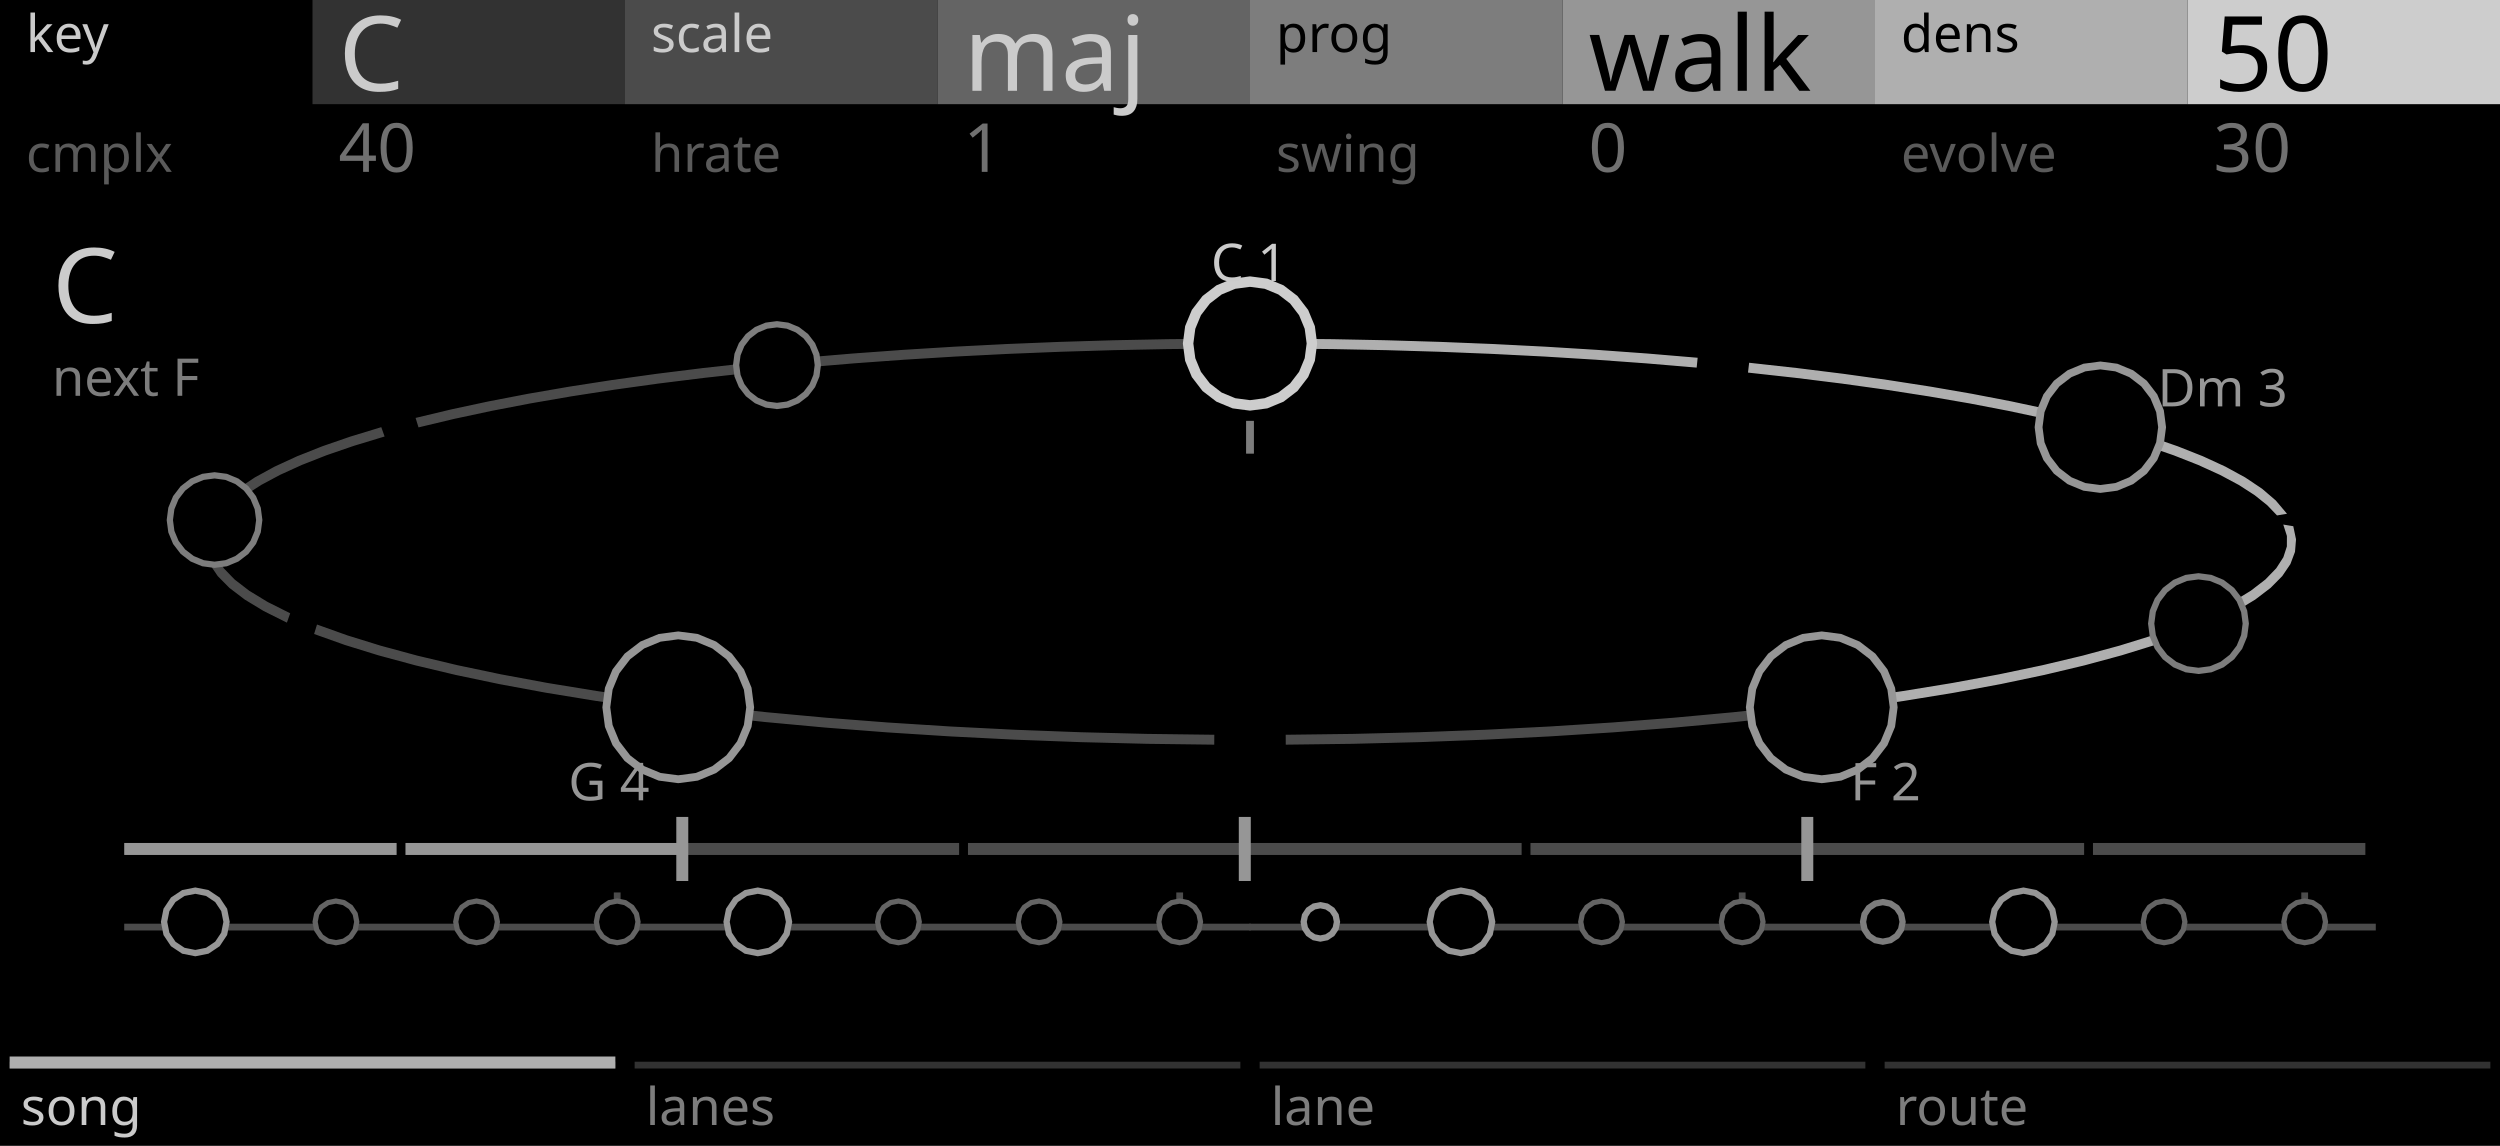
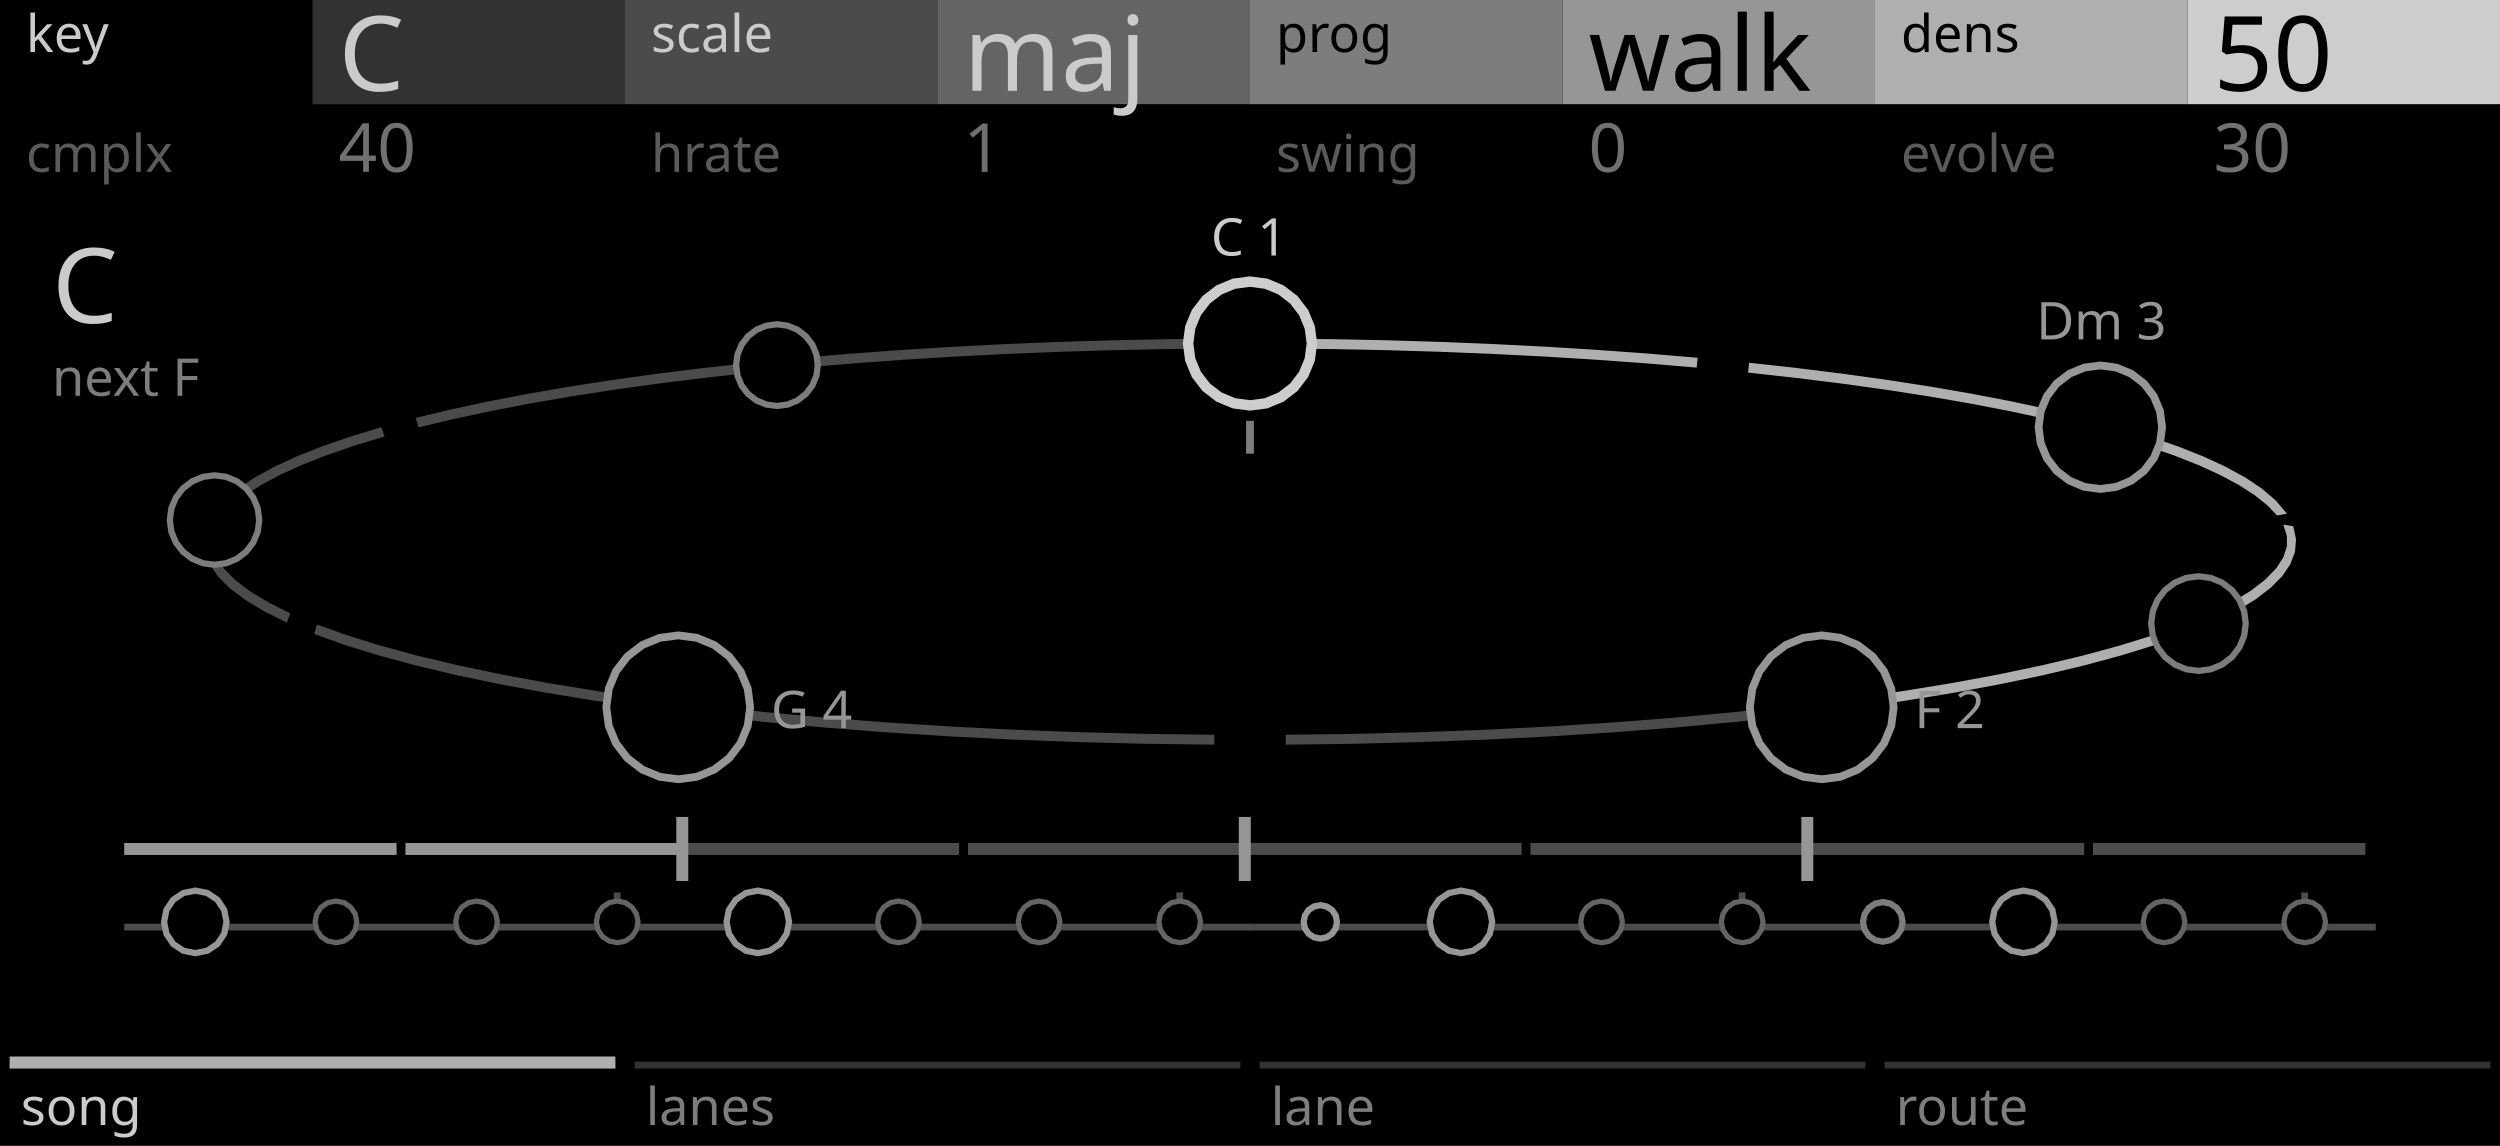
<svg xmlns="http://www.w3.org/2000/svg" width="480" height="220" viewBox="0 0 480 220">
  <g id="preview_canvas">
    <rect x="0" y="0" width="480" height="220" fill="#000000" stroke="none" />
  </g>
  <g id="preview_header">
    <rect x="0" y="0" width="60" height="20" fill="#000000" stroke="none" />
    <rect x="60" y="0" width="60" height="20" fill="#323232" stroke="none" />
    <rect x="120" y="0" width="60" height="20" fill="#4B4B4B" stroke="none" />
    <rect x="180" y="0" width="60" height="20" fill="#646464" stroke="none" />
    <rect x="240" y="0" width="60" height="20" fill="#7D7D7D" stroke="none" />
    <rect x="300" y="0" width="60" height="20" fill="#969696" stroke="none" />
    <rect x="360" y="0" width="60" height="20" fill="#AFAFAF" stroke="none" />
    <rect x="420" y="0" width="60" height="20" fill="#CDCDCD" stroke="none" />
    <text transform="matrix(1 0 0 1 5 10)" fill="#CBCBCB" stroke="none" font-family="UniversNextPro-Light" font-size="10px">key</text>
    <text transform="matrix(1 0 0 1 65 17.44)" fill="#CBCBCB" stroke="none" font-family="UniversNextPro-Light" font-size="20px">C</text>
    <text transform="matrix(1 0 0 1 5 33)" fill="#5A5A5A" stroke="none" font-family="UniversNextPro-Light" font-size="10px">cmplx</text>
    <text transform="matrix(1 0 0 1 65 33)" fill="#707070" stroke="none" font-family="UniversNextPro-Light" font-size="13px">40</text>
    <text transform="matrix(1 0 0 1 125 10)" fill="#CBCBCB" stroke="none" font-family="UniversNextPro-Light" font-size="10px">scale</text>
    <text transform="matrix(1 0 0 1 185 17.44)" fill="#CBCBCB" stroke="none" font-family="UniversNextPro-Light" font-size="20px">maj</text>
    <text transform="matrix(1 0 0 1 125 33)" fill="#5A5A5A" stroke="none" font-family="UniversNextPro-Light" font-size="10px">hrate</text>
    <text transform="matrix(1 0 0 1 185 33)" fill="#707070" stroke="none" font-family="UniversNextPro-Light" font-size="13px">1</text>
    <text transform="matrix(1 0 0 1 245 10)" fill="#000000" stroke="none" font-family="UniversNextPro-Light" font-size="10px">prog</text>
    <text transform="matrix(1 0 0 1 305 17.44)" fill="#000000" stroke="none" font-family="UniversNextPro-Light" font-size="20px">walk</text>
    <text transform="matrix(1 0 0 1 245 33)" fill="#5A5A5A" stroke="none" font-family="UniversNextPro-Light" font-size="10px">swing</text>
    <text transform="matrix(1 0 0 1 305 33)" fill="#707070" stroke="none" font-family="UniversNextPro-Light" font-size="13px">0</text>
    <text transform="matrix(1 0 0 1 365 10)" fill="#000000" stroke="none" font-family="UniversNextPro-Light" font-size="10px">dens</text>
    <text transform="matrix(1 0 0 1 425 17.44)" fill="#000000" stroke="none" font-family="UniversNextPro-Light" font-size="20px">50</text>
    <text transform="matrix(1 0 0 1 365 33)" fill="#5A5A5A" stroke="none" font-family="UniversNextPro-Light" font-size="10px">evolve</text>
    <text transform="matrix(1 0 0 1 425 33)" fill="#707070" stroke="none" font-family="UniversNextPro-Light" font-size="13px">30</text>
  </g>
  <path id="cond_palette_0" d="M 700 300 L 704 300 L 704 304 Z" fill="#000000" stroke="#000000" stroke-width="0.2" />
  <path id="cond_palette_1" d="M 708 300 L 712 300 L 712 304 Z" fill="#323232" stroke="#323232" stroke-width="0.3" />
  <path id="cond_palette_2" d="M 716 300 L 720 300 L 720 304 Z" fill="#4B4B4B" stroke="#4B4B4B" stroke-width="0.3" />
  <path id="cond_palette_3" d="M 724 300 L 728 300 L 728 304 Z" fill="#646464" stroke="#646464" stroke-width="0.3" />
  <path id="cond_palette_4" d="M 732 300 L 736 300 L 736 304 Z" fill="#7D7D7D" stroke="#7D7D7D" stroke-width="0.3" />
  <path id="cond_palette_5" d="M 740 300 L 744 300 L 744 304 Z" fill="#969696" stroke="#969696" stroke-width="0.3" />
  <path id="cond_palette_6" d="M 748 300 L 752 300 L 752 304 Z" fill="#AFAFAF" stroke="#AFAFAF" stroke-width="0.3" />
  <path id="cond_palette_7" d="M 756 300 L 760 300 L 760 304 Z" fill="#CDCDCD" stroke="#CDCDCD" stroke-width="0.3" />
  <path id="cond_palette_8" d="M 764 300 L 768 300 L 768 304 Z" fill="#000000" stroke="#4B4B4B" stroke-width="1" />
  <path id="cond_palette_9" d="M 772 300 L 776 300 L 776 304 Z" fill="#000000" stroke="#646464" stroke-width="1" />
  <path id="cond_palette_10" d="M 780 300 L 784 300 L 784 304 Z" fill="#000000" stroke="#7D7D7D" stroke-width="1.2" />
  <path id="cond_palette_11" d="M 788 300 L 792 300 L 792 304 Z" fill="#000000" stroke="#969696" stroke-width="1.2" />
  <path id="cond_palette_12" d="M 796 300 L 800 300 L 800 304 Z" fill="#000000" stroke="#AFAFAF" stroke-width="1.2" />
  <path id="cond_palette_13" d="M 804 300 L 808 300 L 808 304 Z" fill="#000000" stroke="#969696" stroke-width="1.5" />
  <path id="cond_palette_14" d="M 812 300 L 816 300 L 816 304 Z" fill="#000000" stroke="#CDCDCD" stroke-width="2" />
  <path id="cond_palette_15" d="M 820 300 L 824 300 L 824 304 Z" fill="#000000" stroke="#CDCDCD" stroke-width="1.2" />
  <path d="M 2 204 L 118 204 L 118 205 L 2 205 Z" fill="#323232" stroke="#323232" stroke-width="0.3" />
  <path d="M 122 204 L 238 204 L 238 205 L 122 205 Z" fill="#323232" stroke="#323232" stroke-width="0.3" />
  <path d="M 242 204 L 358 204 L 358 205 L 242 205 Z" fill="#323232" stroke="#323232" stroke-width="0.3" />
  <path d="M 362 204 L 478 204 L 478 205 L 362 205 Z" fill="#323232" stroke="#323232" stroke-width="0.3" />
  <path id="cond_node_8" transform="matrix(1 0 0 1 245.635 65.168)" d="M 0 0 L 10.319 0.106 L 20.6 0.313 L 30.82 0.622 L 40.955 1.031 L 50.98 1.54 L 60.87 2.148 L 70.602 2.855 L 80.151 3.659 L 79.989 5.251 L 70.462 4.449 L 60.75 3.744 L 50.879 3.137 L 40.873 2.629 L 30.757 2.221 L 20.555 1.913 L 10.292 1.706 L -0.01 1.6 Z" fill="#AFAFAF" stroke="#AFAFAF" stroke-width="0.3" />
  <path id="cond_node_9" transform="matrix(1 0 0 1 335.967 69.815)" d="M 0 0 L 9.087 1.004 L 17.915 2.102 L 26.458 3.29 L 34.693 4.569 L 42.593 5.935 L 50.136 7.387 L 57.295 8.921 L 64.047 10.536 L 63.578 12.066 L 56.877 10.466 L 49.763 8.943 L 42.26 7.5 L 34.394 6.141 L 26.191 4.868 L 17.676 3.684 L 8.875 2.59 L -0.187 1.589 Z" fill="#AFAFAF" stroke="#AFAFAF" stroke-width="0.3" />
  <path id="cond_node_10" transform="matrix(1 0 0 1 406.887 82.201)" d="M 0 0 L 5.824 1.774 L 11.169 3.622 L 16.013 5.541 L 20.336 7.533 L 24.117 9.6 L 27.335 11.751 L 29.956 13.998 L 31.934 16.341 L 30.355 16.602 L 28.508 14.678 L 26.071 12.733 L 23.036 10.779 L 19.41 8.838 L 15.216 6.929 L 10.476 5.064 L 5.218 3.255 L -0.534 1.508 Z" fill="#AFAFAF" stroke="#AFAFAF" stroke-width="0.3" />
  <path id="cond_node_11" transform="matrix(1 0 0 1 440.183 101.164)" d="M 0 0 L 0.502 2.399 L 0.31 4.756 L -0.56 7.07 L -2.106 9.35 L -4.335 11.601 L -7.254 13.824 L -10.869 16.015 L -15.181 18.169 L -15.715 16.661 L -11.475 14.535 L -7.947 12.382 L -5.132 10.214 L -3.031 8.045 L -1.641 5.891 L -0.953 3.774 L -0.946 1.719 L -1.579 -0.261 Z" fill="#AFAFAF" stroke="#AFAFAF" stroke-width="0.3" />
  <path id="cond_node_12" transform="matrix(1 0 0 1 419.507 121.632)" d="M 0 0 L -5.756 2.052 L -12.189 4.043 L -19.286 5.965 L -27.027 7.807 L -35.391 9.563 L -44.352 11.224 L -53.881 12.781 L -63.943 14.227 L -64.13 12.638 L -54.093 11.195 L -44.591 9.642 L -35.658 7.986 L -27.326 6.236 L -19.619 4.4 L -12.562 2.487 L -6.174 0.508 L -0.469 -1.53 Z" fill="#AFAFAF" stroke="#AFAFAF" stroke-width="0.3" />
  <path id="cond_node_13" transform="matrix(1 0 0 1 344.023 137.301)" d="M 0 0 L -11.053 1.189 L -22.514 2.246 L -34.335 3.163 L -46.465 3.937 L -58.853 4.563 L -71.444 5.038 L -84.181 5.358 L -97.009 5.522 L -97.018 3.922 L -84.209 3.758 L -71.489 3.439 L -58.916 2.965 L -46.546 2.34 L -34.435 1.567 L -22.634 0.65 L -11.194 -0.405 L -0.162 -1.592 Z" fill="#4B4B4B" stroke="#4B4B4B" stroke-width="0.3" />
  <path id="cond_node_14" transform="matrix(1 0 0 1 232.986 142.823)" d="M 0 0 L -12.827 -0.164 L -25.565 -0.484 L -38.156 -0.959 L -50.544 -1.585 L -62.674 -2.359 L -74.495 -3.277 L -85.955 -4.333 L -97.009 -5.522 L -96.847 -7.114 L -85.815 -5.927 L -74.375 -4.872 L -62.574 -3.956 L -50.462 -3.183 L -38.093 -2.558 L -25.52 -2.084 L -12.8 -1.764 L 0.01 -1.6 Z" fill="#4B4B4B" stroke="#4B4B4B" stroke-width="0.3" />
  <path id="cond_node_15" transform="matrix(1 0 0 1 124.436 135.86)" d="M 0 0 L -10.062 -1.446 L -19.591 -3.003 L -28.552 -4.664 L -36.916 -6.42 L -44.657 -8.263 L -51.754 -10.184 L -58.187 -12.175 L -63.943 -14.227 L -63.474 -15.757 L -57.769 -13.719 L -51.381 -11.74 L -44.324 -9.827 L -36.617 -7.992 L -28.285 -6.241 L -19.352 -4.585 L -9.85 -3.032 L 0.187 -1.589 Z" fill="#4B4B4B" stroke="#4B4B4B" stroke-width="0.3" />
  <path id="cond_node_16" transform="matrix(1 0 0 1 54.998 119.334)" d="M 0 0 L -4.311 -2.154 L -7.926 -4.345 L -10.846 -6.568 L -13.075 -8.819 L -14.621 -11.099 L -15.49 -13.413 L -15.682 -15.77 L -15.181 -18.169 L -13.602 -18.43 L -14.234 -16.45 L -14.227 -14.395 L -13.539 -12.278 L -12.149 -10.125 L -10.049 -7.956 L -7.234 -5.788 L -3.705 -3.635 L 0.534 -1.508 Z" fill="#4B4B4B" stroke="#4B4B4B" stroke-width="0.3" />
  <path id="cond_node_17" transform="matrix(1 0 0 1 41.179 98.542)" d="M 0 0 L 1.978 -2.343 L 4.599 -4.589 L 7.816 -6.741 L 11.598 -8.808 L 15.921 -10.799 L 20.765 -12.719 L 26.11 -14.566 L 31.934 -16.341 L 32.468 -14.832 L 26.716 -13.085 L 21.457 -11.276 L 16.718 -9.412 L 12.523 -7.503 L 8.898 -5.562 L 5.862 -3.607 L 3.426 -1.662 L 1.579 0.261 Z" fill="#4B4B4B" stroke="#4B4B4B" stroke-width="0.3" />
  <path id="cond_node_18" transform="matrix(1 0 0 1 79.986 80.351)" d="M 0 0 L 6.752 -1.615 L 13.911 -3.149 L 21.454 -4.601 L 29.354 -5.967 L 37.589 -7.245 L 46.133 -8.434 L 54.96 -9.532 L 64.047 -10.536 L 64.234 -8.947 L 55.172 -7.946 L 46.371 -6.852 L 37.856 -5.668 L 29.653 -4.395 L 21.787 -3.036 L 14.284 -1.593 L 7.17 -0.07 L 0.469 1.53 Z" fill="#4B4B4B" stroke="#4B4B4B" stroke-width="0.3" />
  <path id="cond_node_19" transform="matrix(1 0 0 1 154.213 68.828)" d="M 0 0 L 9.549 -0.804 L 19.281 -1.511 L 29.172 -2.12 L 39.197 -2.629 L 49.331 -3.038 L 59.551 -3.346 L 69.833 -3.553 L 80.151 -3.659 L 80.161 -2.059 L 69.86 -1.954 L 59.596 -1.747 L 49.394 -1.439 L 39.278 -1.031 L 29.272 -0.523 L 19.401 0.084 L 9.69 0.789 L 0.162 1.592 Z" fill="#4B4B4B" stroke="#4B4B4B" stroke-width="0.3" />
  <path id="cond_node_24" transform="matrix(1 0 0 1 24 160)" d="M 0 2 L 52 2 L 52 4 L 0 4 Z" fill="#969696" stroke="#969696" stroke-width="0.3" />
  <path id="cond_node_25" transform="matrix(1 0 0 1 78 160)" d="M 0 2 L 52 2 L 52 4 L 0 4 Z" fill="#969696" stroke="#969696" stroke-width="0.3" />
  <path id="cond_node_26" transform="matrix(1 0 0 1 132 160)" d="M 0 2 L 52 2 L 52 4 L 0 4 Z" fill="#4B4B4B" stroke="#4B4B4B" stroke-width="0.3" />
  <path id="cond_node_27" transform="matrix(1 0 0 1 186 160)" d="M 0 2 L 52 2 L 52 4 L 0 4 Z" fill="#4B4B4B" stroke="#4B4B4B" stroke-width="0.3" />
  <path id="cond_node_28" transform="matrix(1 0 0 1 240 160)" d="M 0 2 L 52 2 L 52 4 L 0 4 Z" fill="#4B4B4B" stroke="#4B4B4B" stroke-width="0.3" />
  <path id="cond_node_29" transform="matrix(1 0 0 1 294 160)" d="M 0 2 L 52 2 L 52 4 L 0 4 Z" fill="#4B4B4B" stroke="#4B4B4B" stroke-width="0.3" />
  <path id="cond_node_30" transform="matrix(1 0 0 1 348 160)" d="M 0 2 L 52 2 L 52 4 L 0 4 Z" fill="#4B4B4B" stroke="#4B4B4B" stroke-width="0.3" />
  <path id="cond_node_31" transform="matrix(1 0 0 1 402 160)" d="M 0 2 L 52 2 L 52 4 L 0 4 Z" fill="#4B4B4B" stroke="#4B4B4B" stroke-width="0.3" />
  <path id="cond_node_64" transform="matrix(1 0 0 1 24 177.5)" d="M 0 0 L 13 0 L 13 -3 L 14 -3 L 14 0 L 40 0 L 40 -3 L 41 -3 L 41 0 L 67 0 L 67 -3 L 68 -3 L 68 0 L 94 0 L 94 -6 L 95 -6 L 95 0 L 121 0 L 121 -3 L 122 -3 L 122 0 L 148 0 L 148 -3 L 149 -3 L 149 0 L 175 0 L 175 -3 L 176 -3 L 176 0 L 202 0 L 202 -6 L 203 -6 L 203 0 L 216 0 L 216 1 L 0 1 Z" fill="#4B4B4B" stroke="#4B4B4B" stroke-width="0.3" />
  <path id="cond_node_65" transform="matrix(1 0 0 1 240 177.5)" d="M 0 0 L 13 0 L 13 -3 L 14 -3 L 14 0 L 40 0 L 40 -3 L 41 -3 L 41 0 L 67 0 L 67 -3 L 68 -3 L 68 0 L 94 0 L 94 -6 L 95 -6 L 95 0 L 121 0 L 121 -3 L 122 -3 L 122 0 L 148 0 L 148 -3 L 149 -3 L 149 0 L 175 0 L 175 -3 L 176 -3 L 176 0 L 202 0 L 202 -6 L 203 -6 L 203 0 L 216 0 L 216 1 L 0 1 Z" fill="#4B4B4B" stroke="#4B4B4B" stroke-width="0.3" />
  <path id="cond_node_82" transform="matrix(1 0 0 1 240 65.953)" d="M 0 -11.884 L 3.076 -11.479 L 5.942 -10.292 L 8.403 -8.403 L 10.292 -5.942 L 11.479 -3.076 L 11.884 0 L 11.479 3.076 L 10.292 5.942 L 8.403 8.403 L 5.942 10.292 L 3.076 11.479 L 0 11.884 L -3.076 11.479 L -5.942 10.292 L -8.403 8.403 L -10.292 5.942 L -11.479 3.076 L -11.884 0 L -11.479 -3.076 L -10.292 -5.942 L -8.403 -8.403 L -5.942 -10.292 L -3.076 -11.479 Z" fill="#000000" stroke="#CDCDCD" stroke-width="2" />
  <path id="cond_node_83" transform="matrix(1 0 0 1 403.266 82.024)" d="M 0 -11.858 L 3.069 -11.454 L 5.929 -10.269 L 8.385 -8.385 L 10.269 -5.929 L 11.454 -3.069 L 11.858 0 L 11.454 3.069 L 10.269 5.929 L 8.385 8.385 L 5.929 10.269 L 3.069 11.454 L 0 11.858 L -3.069 11.454 L -5.929 10.269 L -8.385 8.385 L -10.269 5.929 L -11.454 3.069 L -11.858 0 L -11.454 -3.069 L -10.269 -5.929 L -8.385 -8.385 L -5.929 -10.269 L -3.069 -11.454 Z" fill="#000000" stroke="#969696" stroke-width="1.5" />
  <path id="cond_node_84" transform="matrix(1 0 0 1 422.107 119.73)" d="M 0 -9.08 L 2.35 -8.77 L 4.54 -7.863 L 6.42 -6.42 L 7.863 -4.54 L 8.77 -2.35 L 9.08 0 L 8.77 2.35 L 7.863 4.54 L 6.42 6.42 L 4.54 7.863 L 2.35 8.77 L 0 9.08 L -2.35 8.77 L -4.54 7.863 L -6.42 6.42 L -7.863 4.54 L -8.77 2.35 L -9.08 0 L -8.77 -2.35 L -7.863 -4.54 L -6.42 -6.42 L -4.54 -7.863 L -2.35 -8.77 Z" fill="#000000" stroke="#7D7D7D" stroke-width="1.2" />
  <path id="cond_node_85" transform="matrix(1 0 0 1 349.777 135.803)" d="M 0 -13.81 L 3.574 -13.339 L 6.905 -11.96 L 9.765 -9.765 L 11.96 -6.905 L 13.339 -3.574 L 13.81 0 L 13.339 3.574 L 11.96 6.905 L 9.765 9.765 L 6.905 11.96 L 3.574 13.339 L 0 13.81 L -3.574 13.339 L -6.905 11.96 L -9.765 9.765 L -11.96 6.905 L -13.339 3.574 L -13.81 0 L -13.339 -3.574 L -11.96 -6.905 L -9.765 -9.765 L -6.905 -11.96 L -3.574 -13.339 Z" fill="#000000" stroke="#969696" stroke-width="1.5" />
  <path id="cond_node_86" transform="matrix(1 0 0 1 130.223 135.803)" d="M 0 -13.81 L 3.574 -13.339 L 6.905 -11.96 L 9.765 -9.765 L 11.96 -6.905 L 13.339 -3.574 L 13.81 0 L 13.339 3.574 L 11.96 6.905 L 9.765 9.765 L 6.905 11.96 L 3.574 13.339 L 0 13.81 L -3.574 13.339 L -6.905 11.96 L -9.765 9.765 L -11.96 6.905 L -13.339 3.574 L -13.81 0 L -13.339 -3.574 L -11.96 -6.905 L -9.765 -9.765 L -6.905 -11.96 L -3.574 -13.339 Z" fill="#000000" stroke="#969696" stroke-width="1.5" />
  <path id="cond_node_87" transform="matrix(1 0 0 1 41.192 99.849)" d="M 0 -8.585 L 2.222 -8.292 L 4.292 -7.434 L 6.07 -6.07 L 7.434 -4.292 L 8.292 -2.222 L 8.585 0 L 8.292 2.222 L 7.434 4.292 L 6.07 6.07 L 4.292 7.434 L 2.222 8.292 L 0 8.585 L -2.222 8.292 L -4.292 7.434 L -6.07 6.07 L -7.434 4.292 L -8.292 2.222 L -8.585 0 L -8.292 -2.222 L -7.434 -4.292 L -6.07 -6.07 L -4.292 -7.434 L -2.222 -8.292 Z" fill="#000000" stroke="#7D7D7D" stroke-width="1.2" />
  <path id="cond_node_88" transform="matrix(1 0 0 1 149.178 70.102)" d="M 0 -7.843 L 2.03 -7.576 L 3.922 -6.793 L 5.546 -5.546 L 6.793 -3.922 L 7.576 -2.03 L 7.843 0 L 7.576 2.03 L 6.793 3.922 L 5.546 5.546 L 3.922 6.793 L 2.03 7.576 L 0 7.843 L -2.03 7.576 L -3.922 6.793 L -5.546 5.546 L -6.793 3.922 L -7.576 2.03 L -7.843 0 L -7.576 -2.03 L -6.793 -3.922 L -5.546 -5.546 L -3.922 -6.793 L -2.03 -7.576 Z" fill="#000000" stroke="#7D7D7D" stroke-width="1.2" />
  <path id="cond_node_89" transform="matrix(1 0 0 1 37.5 177)" d="M 0 -6 L 2.296 -5.543 L 4.243 -4.243 L 5.543 -2.296 L 6 0 L 5.543 2.296 L 4.243 4.243 L 2.296 5.543 L 0 6 L -2.296 5.543 L -4.243 4.243 L -5.543 2.296 L -6 0 L -5.543 -2.296 L -4.243 -4.243 L -2.296 -5.543 Z" fill="#000000" stroke="#969696" stroke-width="1.2" />
  <path id="cond_node_90" transform="matrix(1 0 0 1 64.5 177)" d="M 0 -4 L 1.531 -3.696 L 2.828 -2.828 L 3.696 -1.531 L 4 0 L 3.696 1.531 L 2.828 2.828 L 1.531 3.696 L 0 4 L -1.531 3.696 L -2.828 2.828 L -3.696 1.531 L -4 0 L -3.696 -1.531 L -2.828 -2.828 L -1.531 -3.696 Z" fill="#000000" stroke="#646464" stroke-width="1" />
  <path id="cond_node_91" transform="matrix(1 0 0 1 91.5 177)" d="M 0 -4 L 1.531 -3.696 L 2.828 -2.828 L 3.696 -1.531 L 4 0 L 3.696 1.531 L 2.828 2.828 L 1.531 3.696 L 0 4 L -1.531 3.696 L -2.828 2.828 L -3.696 1.531 L -4 0 L -3.696 -1.531 L -2.828 -2.828 L -1.531 -3.696 Z" fill="#000000" stroke="#646464" stroke-width="1" />
  <path id="cond_node_92" transform="matrix(1 0 0 1 118.5 177)" d="M 0 -4 L 1.531 -3.696 L 2.828 -2.828 L 3.696 -1.531 L 4 0 L 3.696 1.531 L 2.828 2.828 L 1.531 3.696 L 0 4 L -1.531 3.696 L -2.828 2.828 L -3.696 1.531 L -4 0 L -3.696 -1.531 L -2.828 -2.828 L -1.531 -3.696 Z" fill="#000000" stroke="#646464" stroke-width="1" />
  <path id="cond_node_93" transform="matrix(1 0 0 1 145.5 177)" d="M 0 -6 L 2.296 -5.543 L 4.243 -4.243 L 5.543 -2.296 L 6 0 L 5.543 2.296 L 4.243 4.243 L 2.296 5.543 L 0 6 L -2.296 5.543 L -4.243 4.243 L -5.543 2.296 L -6 0 L -5.543 -2.296 L -4.243 -4.243 L -2.296 -5.543 Z" fill="#000000" stroke="#969696" stroke-width="1.2" />
  <path id="cond_node_94" transform="matrix(1 0 0 1 172.5 177)" d="M 0 -4 L 1.531 -3.696 L 2.828 -2.828 L 3.696 -1.531 L 4 0 L 3.696 1.531 L 2.828 2.828 L 1.531 3.696 L 0 4 L -1.531 3.696 L -2.828 2.828 L -3.696 1.531 L -4 0 L -3.696 -1.531 L -2.828 -2.828 L -1.531 -3.696 Z" fill="#000000" stroke="#646464" stroke-width="1" />
  <path id="cond_node_95" transform="matrix(1 0 0 1 199.5 177)" d="M 0 -4 L 1.531 -3.696 L 2.828 -2.828 L 3.696 -1.531 L 4 0 L 3.696 1.531 L 2.828 2.828 L 1.531 3.696 L 0 4 L -1.531 3.696 L -2.828 2.828 L -3.696 1.531 L -4 0 L -3.696 -1.531 L -2.828 -2.828 L -1.531 -3.696 Z" fill="#000000" stroke="#646464" stroke-width="1" />
  <path id="cond_node_96" transform="matrix(1 0 0 1 226.5 177)" d="M 0 -4 L 1.531 -3.696 L 2.828 -2.828 L 3.696 -1.531 L 4 0 L 3.696 1.531 L 2.828 2.828 L 1.531 3.696 L 0 4 L -1.531 3.696 L -2.828 2.828 L -3.696 1.531 L -4 0 L -3.696 -1.531 L -2.828 -2.828 L -1.531 -3.696 Z" fill="#000000" stroke="#646464" stroke-width="1" />
  <path id="cond_node_97" transform="matrix(1 0 0 1 253.5 177)" d="M 0 -3.2 L 1.225 -2.956 L 2.263 -2.263 L 2.956 -1.225 L 3.2 0 L 2.956 1.225 L 2.263 2.263 L 1.225 2.956 L 0 3.2 L -1.225 2.956 L -2.263 2.263 L -2.956 1.225 L -3.2 0 L -2.956 -1.225 L -2.263 -2.263 L -1.225 -2.956 Z" fill="#000000" stroke="#969696" stroke-width="1.2" />
  <path id="cond_node_98" transform="matrix(1 0 0 1 280.5 177)" d="M 0 -6 L 2.296 -5.543 L 4.243 -4.243 L 5.543 -2.296 L 6 0 L 5.543 2.296 L 4.243 4.243 L 2.296 5.543 L 0 6 L -2.296 5.543 L -4.243 4.243 L -5.543 2.296 L -6 0 L -5.543 -2.296 L -4.243 -4.243 L -2.296 -5.543 Z" fill="#000000" stroke="#969696" stroke-width="1.2" />
  <path id="cond_node_99" transform="matrix(1 0 0 1 307.5 177)" d="M 0 -4 L 1.531 -3.696 L 2.828 -2.828 L 3.696 -1.531 L 4 0 L 3.696 1.531 L 2.828 2.828 L 1.531 3.696 L 0 4 L -1.531 3.696 L -2.828 2.828 L -3.696 1.531 L -4 0 L -3.696 -1.531 L -2.828 -2.828 L -1.531 -3.696 Z" fill="#000000" stroke="#646464" stroke-width="1" />
  <path id="cond_node_100" transform="matrix(1 0 0 1 334.5 177)" d="M 0 -4 L 1.531 -3.696 L 2.828 -2.828 L 3.696 -1.531 L 4 0 L 3.696 1.531 L 2.828 2.828 L 1.531 3.696 L 0 4 L -1.531 3.696 L -2.828 2.828 L -3.696 1.531 L -4 0 L -3.696 -1.531 L -2.828 -2.828 L -1.531 -3.696 Z" fill="#000000" stroke="#646464" stroke-width="1" />
  <path id="cond_node_101" transform="matrix(1 0 0 1 361.5 177)" d="M 0 -3.8 L 1.454 -3.511 L 2.687 -2.687 L 3.511 -1.454 L 3.8 0 L 3.511 1.454 L 2.687 2.687 L 1.454 3.511 L 0 3.8 L -1.454 3.511 L -2.687 2.687 L -3.511 1.454 L -3.8 0 L -3.511 -1.454 L -2.687 -2.687 L -1.454 -3.511 Z" fill="#000000" stroke="#7D7D7D" stroke-width="1.2" />
  <path id="cond_node_102" transform="matrix(1 0 0 1 388.5 177)" d="M 0 -6 L 2.296 -5.543 L 4.243 -4.243 L 5.543 -2.296 L 6 0 L 5.543 2.296 L 4.243 4.243 L 2.296 5.543 L 0 6 L -2.296 5.543 L -4.243 4.243 L -5.543 2.296 L -6 0 L -5.543 -2.296 L -4.243 -4.243 L -2.296 -5.543 Z" fill="#000000" stroke="#969696" stroke-width="1.2" />
  <path id="cond_node_103" transform="matrix(1 0 0 1 415.5 177)" d="M 0 -4 L 1.531 -3.696 L 2.828 -2.828 L 3.696 -1.531 L 4 0 L 3.696 1.531 L 2.828 2.828 L 1.531 3.696 L 0 4 L -1.531 3.696 L -2.828 2.828 L -3.696 1.531 L -4 0 L -3.696 -1.531 L -2.828 -2.828 L -1.531 -3.696 Z" fill="#000000" stroke="#646464" stroke-width="1" />
  <path id="cond_node_104" transform="matrix(1 0 0 1 442.5 177)" d="M 0 -4 L 1.531 -3.696 L 2.828 -2.828 L 3.696 -1.531 L 4 0 L 3.696 1.531 L 2.828 2.828 L 1.531 3.696 L 0 4 L -1.531 3.696 L -2.828 2.828 L -3.696 1.531 L -4 0 L -3.696 -1.531 L -2.828 -2.828 L -1.531 -3.696 Z" fill="#000000" stroke="#646464" stroke-width="1" />
  <path id="cond_node_222" transform="matrix(1 0 0 1 131 157)" d="M -1 0 L 1 0 L 1 12 L -1 12 Z" fill="#969696" stroke="#969696" stroke-width="0.3" />
  <path id="cond_node_223" transform="matrix(1 0 0 1 239 157)" d="M -1 0 L 1 0 L 1 12 L -1 12 Z" fill="#969696" stroke="#969696" stroke-width="0.3" />
  <path id="cond_node_224" transform="matrix(1 0 0 1 347 157)" d="M -1 0 L 1 0 L 1 12 L -1 12 Z" fill="#969696" stroke="#969696" stroke-width="0.3" />
  <path id="cond_node_230" transform="matrix(1 0 0 1 240 65.953)" d="M -0.6 15 L 0.6 15 L 0.6 21 L -0.6 21 Z" fill="#7D7D7D" stroke="#7D7D7D" stroke-width="0.3" />
  <path id="cond_node_243" transform="matrix(1 0 0 1 2 203)" d="M 0 0 L 116 0 L 116 2 L 0 2 Z" fill="#AFAFAF" stroke="#AFAFAF" stroke-width="0.3" />
  <text id="cond_text_16" transform="matrix(1 0 0 1 4 216)" fill="#CBCBCB" stroke="none" font-family="UniversNextPro-Light" font-size="10px">song</text>
  <text id="cond_text_17" transform="matrix(1 0 0 1 124 216)" fill="#7D7D7D" stroke="none" font-family="UniversNextPro-Light" font-size="10px">lanes</text>
  <text id="cond_text_18" transform="matrix(1 0 0 1 244 216)" fill="#7D7D7D" stroke="none" font-family="UniversNextPro-Light" font-size="10px">lane</text>
  <text id="cond_text_19" transform="matrix(1 0 0 1 364 216)" fill="#7D7D7D" stroke="none" font-family="UniversNextPro-Light" font-size="10px">route</text>
-   <text id="cond_text_20" transform="matrix(1 0 0 1 232.5 53.953)" fill="#CBCBCB" stroke="none" font-family="UniversNextPro-Light" font-size="10px">C 1</text>
-   <text id="cond_text_21" transform="matrix(1 0 0 1 414.257 78.024)" fill="#969696" stroke="none" font-family="UniversNextPro-Light" font-size="10px">Dm 3</text>
-   <text id="cond_text_23" transform="matrix(1 0 0 1 355.277 153.66)" fill="#969696" stroke="none" font-family="UniversNextPro-Light" font-size="10px">F 2</text>
-   <text id="cond_text_24" transform="matrix(1 0 0 1 109.123 153.66)" fill="#969696" stroke="none" font-family="UniversNextPro-Light" font-size="10px">G 4</text>
+   <text id="cond_text_20" transform="matrix(1 0 0 1 232.5 49.069)" fill="#CBCBCB" stroke="none" font-family="UniversNextPro-Light" font-size="10px">C 1</text>
+   <text id="cond_text_21" transform="matrix(1 0 0 1 390.966 65.166)" fill="#969696" stroke="none" font-family="UniversNextPro-Light" font-size="10px">Dm 3</text>
+   <text id="cond_text_23" transform="matrix(1 0 0 1 367.587 139.803)" fill="#969696" stroke="none" font-family="UniversNextPro-Light" font-size="10px">F 2</text>
+   <text id="cond_text_24" transform="matrix(1 0 0 1 148.033 139.803)" fill="#969696" stroke="none" font-family="UniversNextPro-Light" font-size="10px">G 4</text>
  <text id="cond_text_27" transform="matrix(1 0 0 1 10 62)" fill="#CBCBCB" stroke="none" font-family="UniversNextPro-Light" font-size="20px">C</text>
  <text id="cond_text_28" transform="matrix(1 0 0 1 10 76)" fill="#7D7D7D" stroke="none" font-family="UniversNextPro-Light" font-size="10px">next F</text>
</svg>
